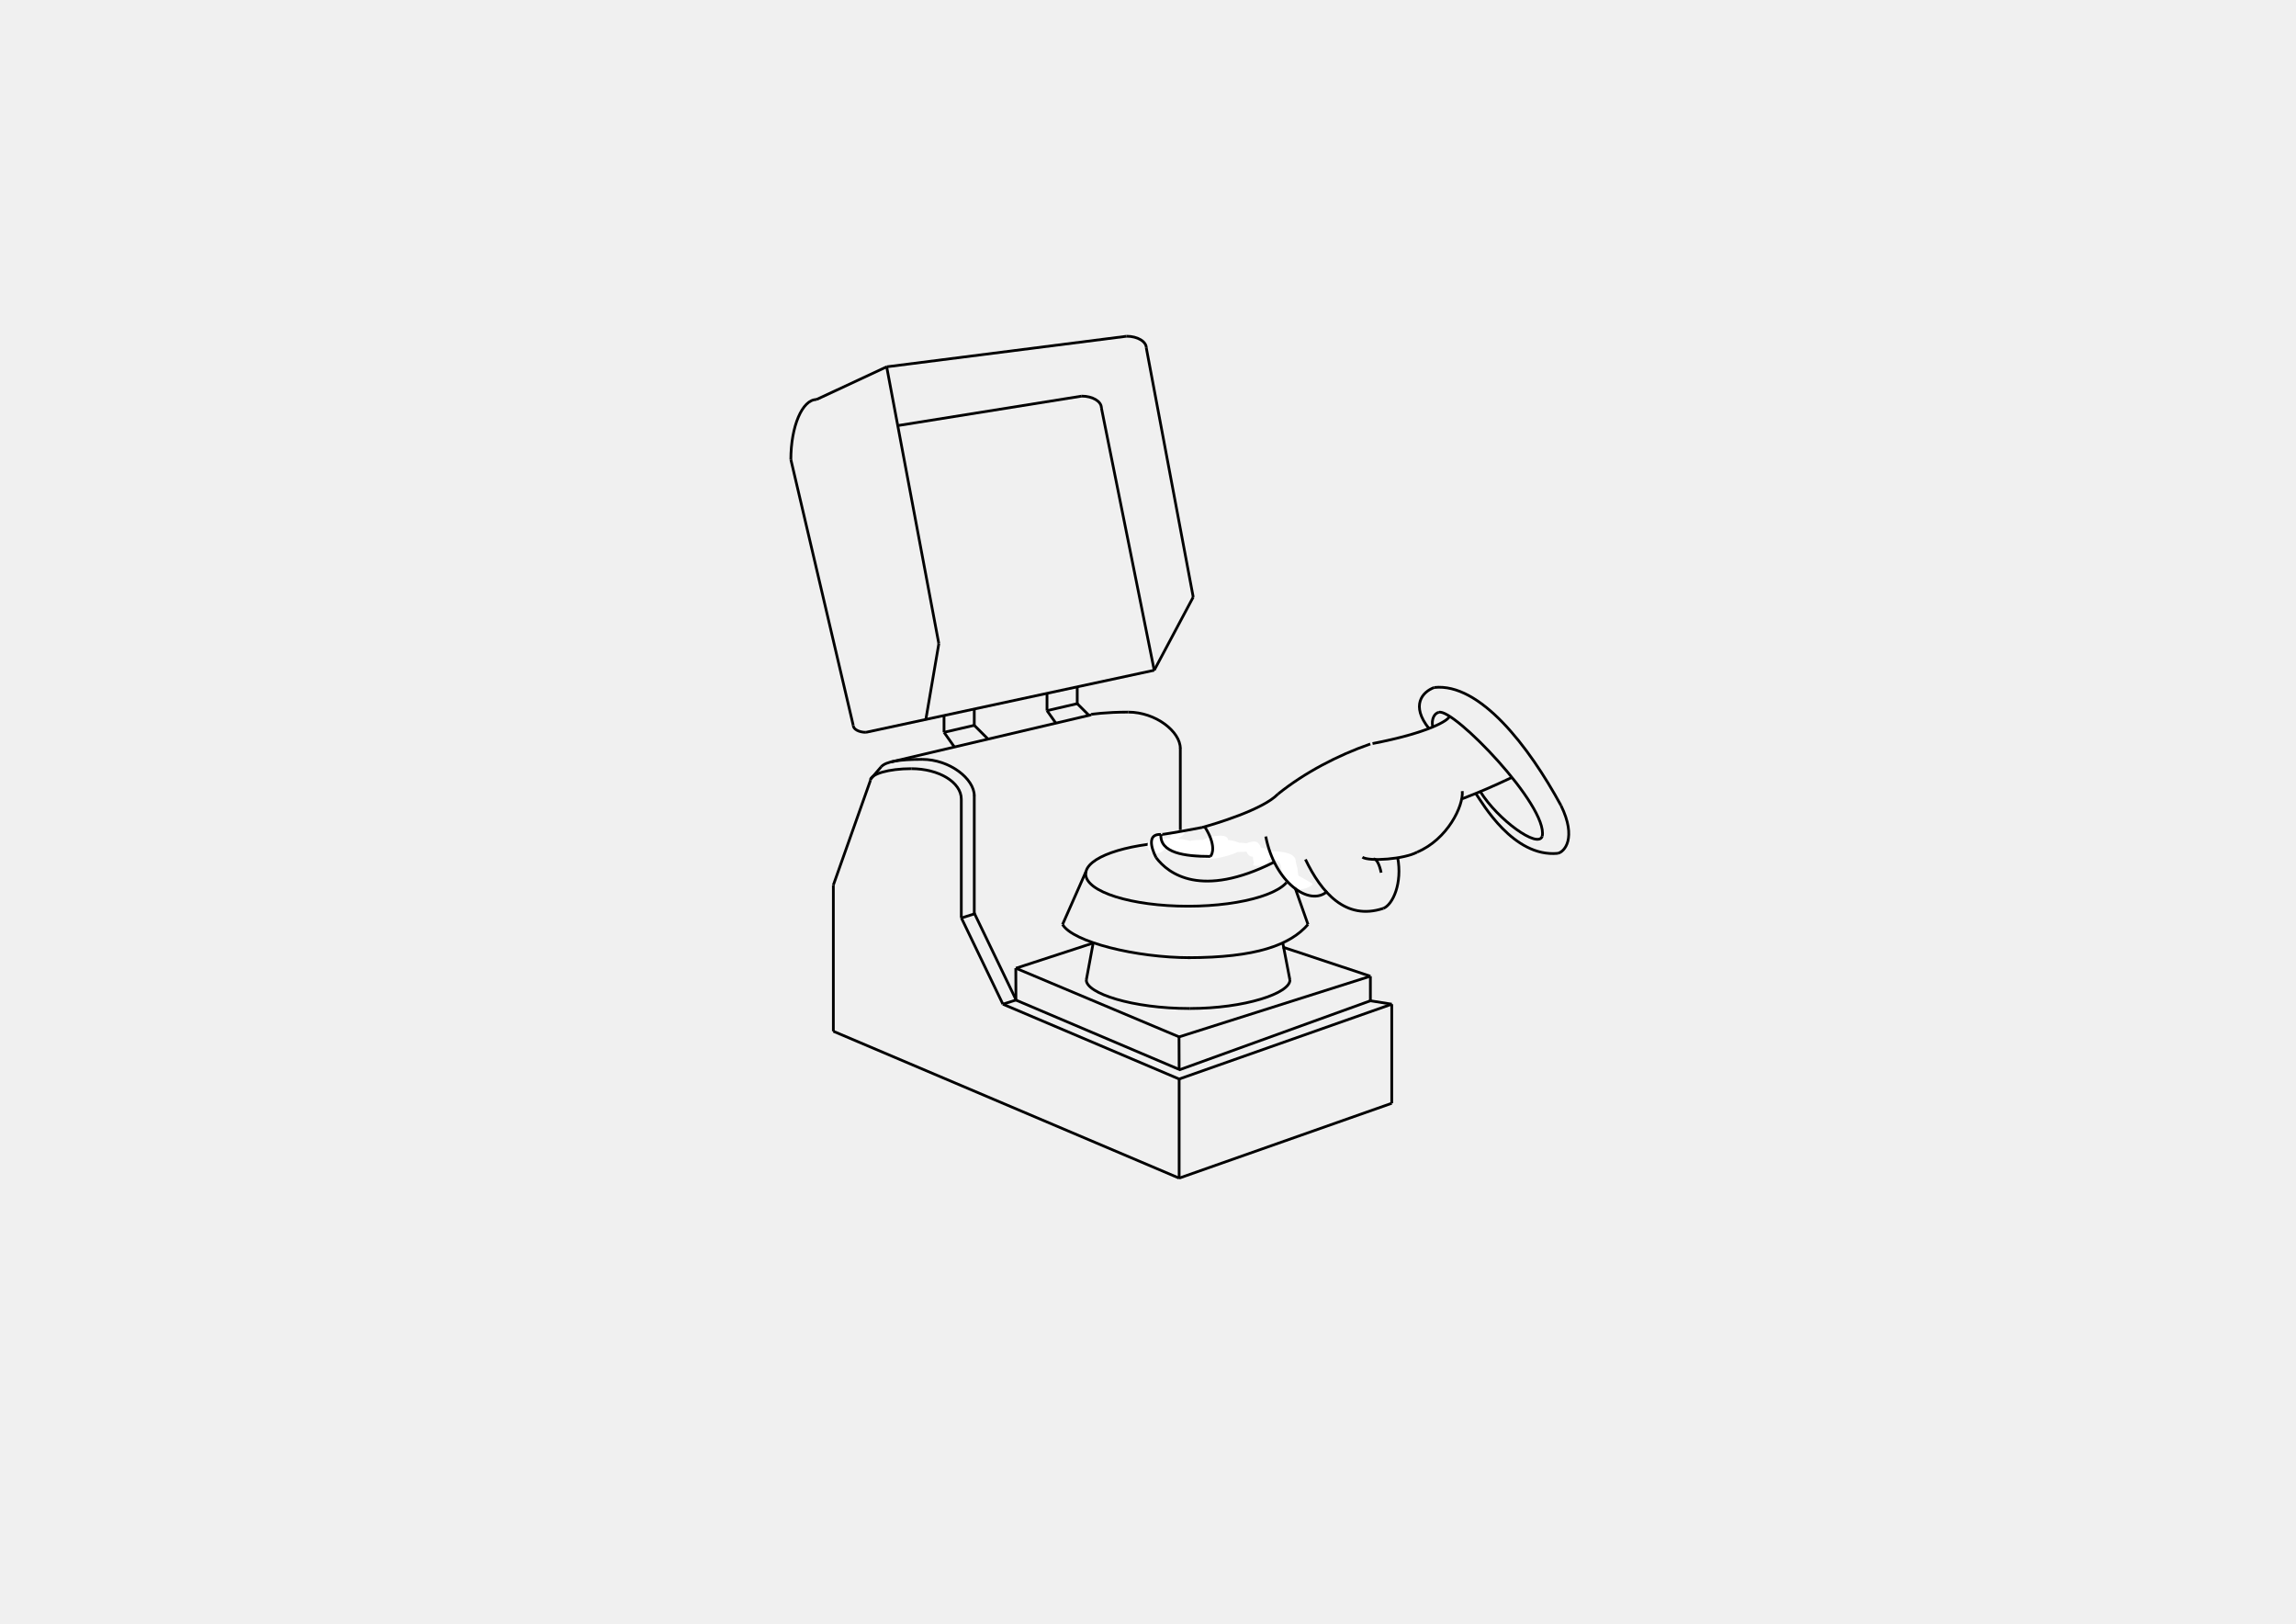
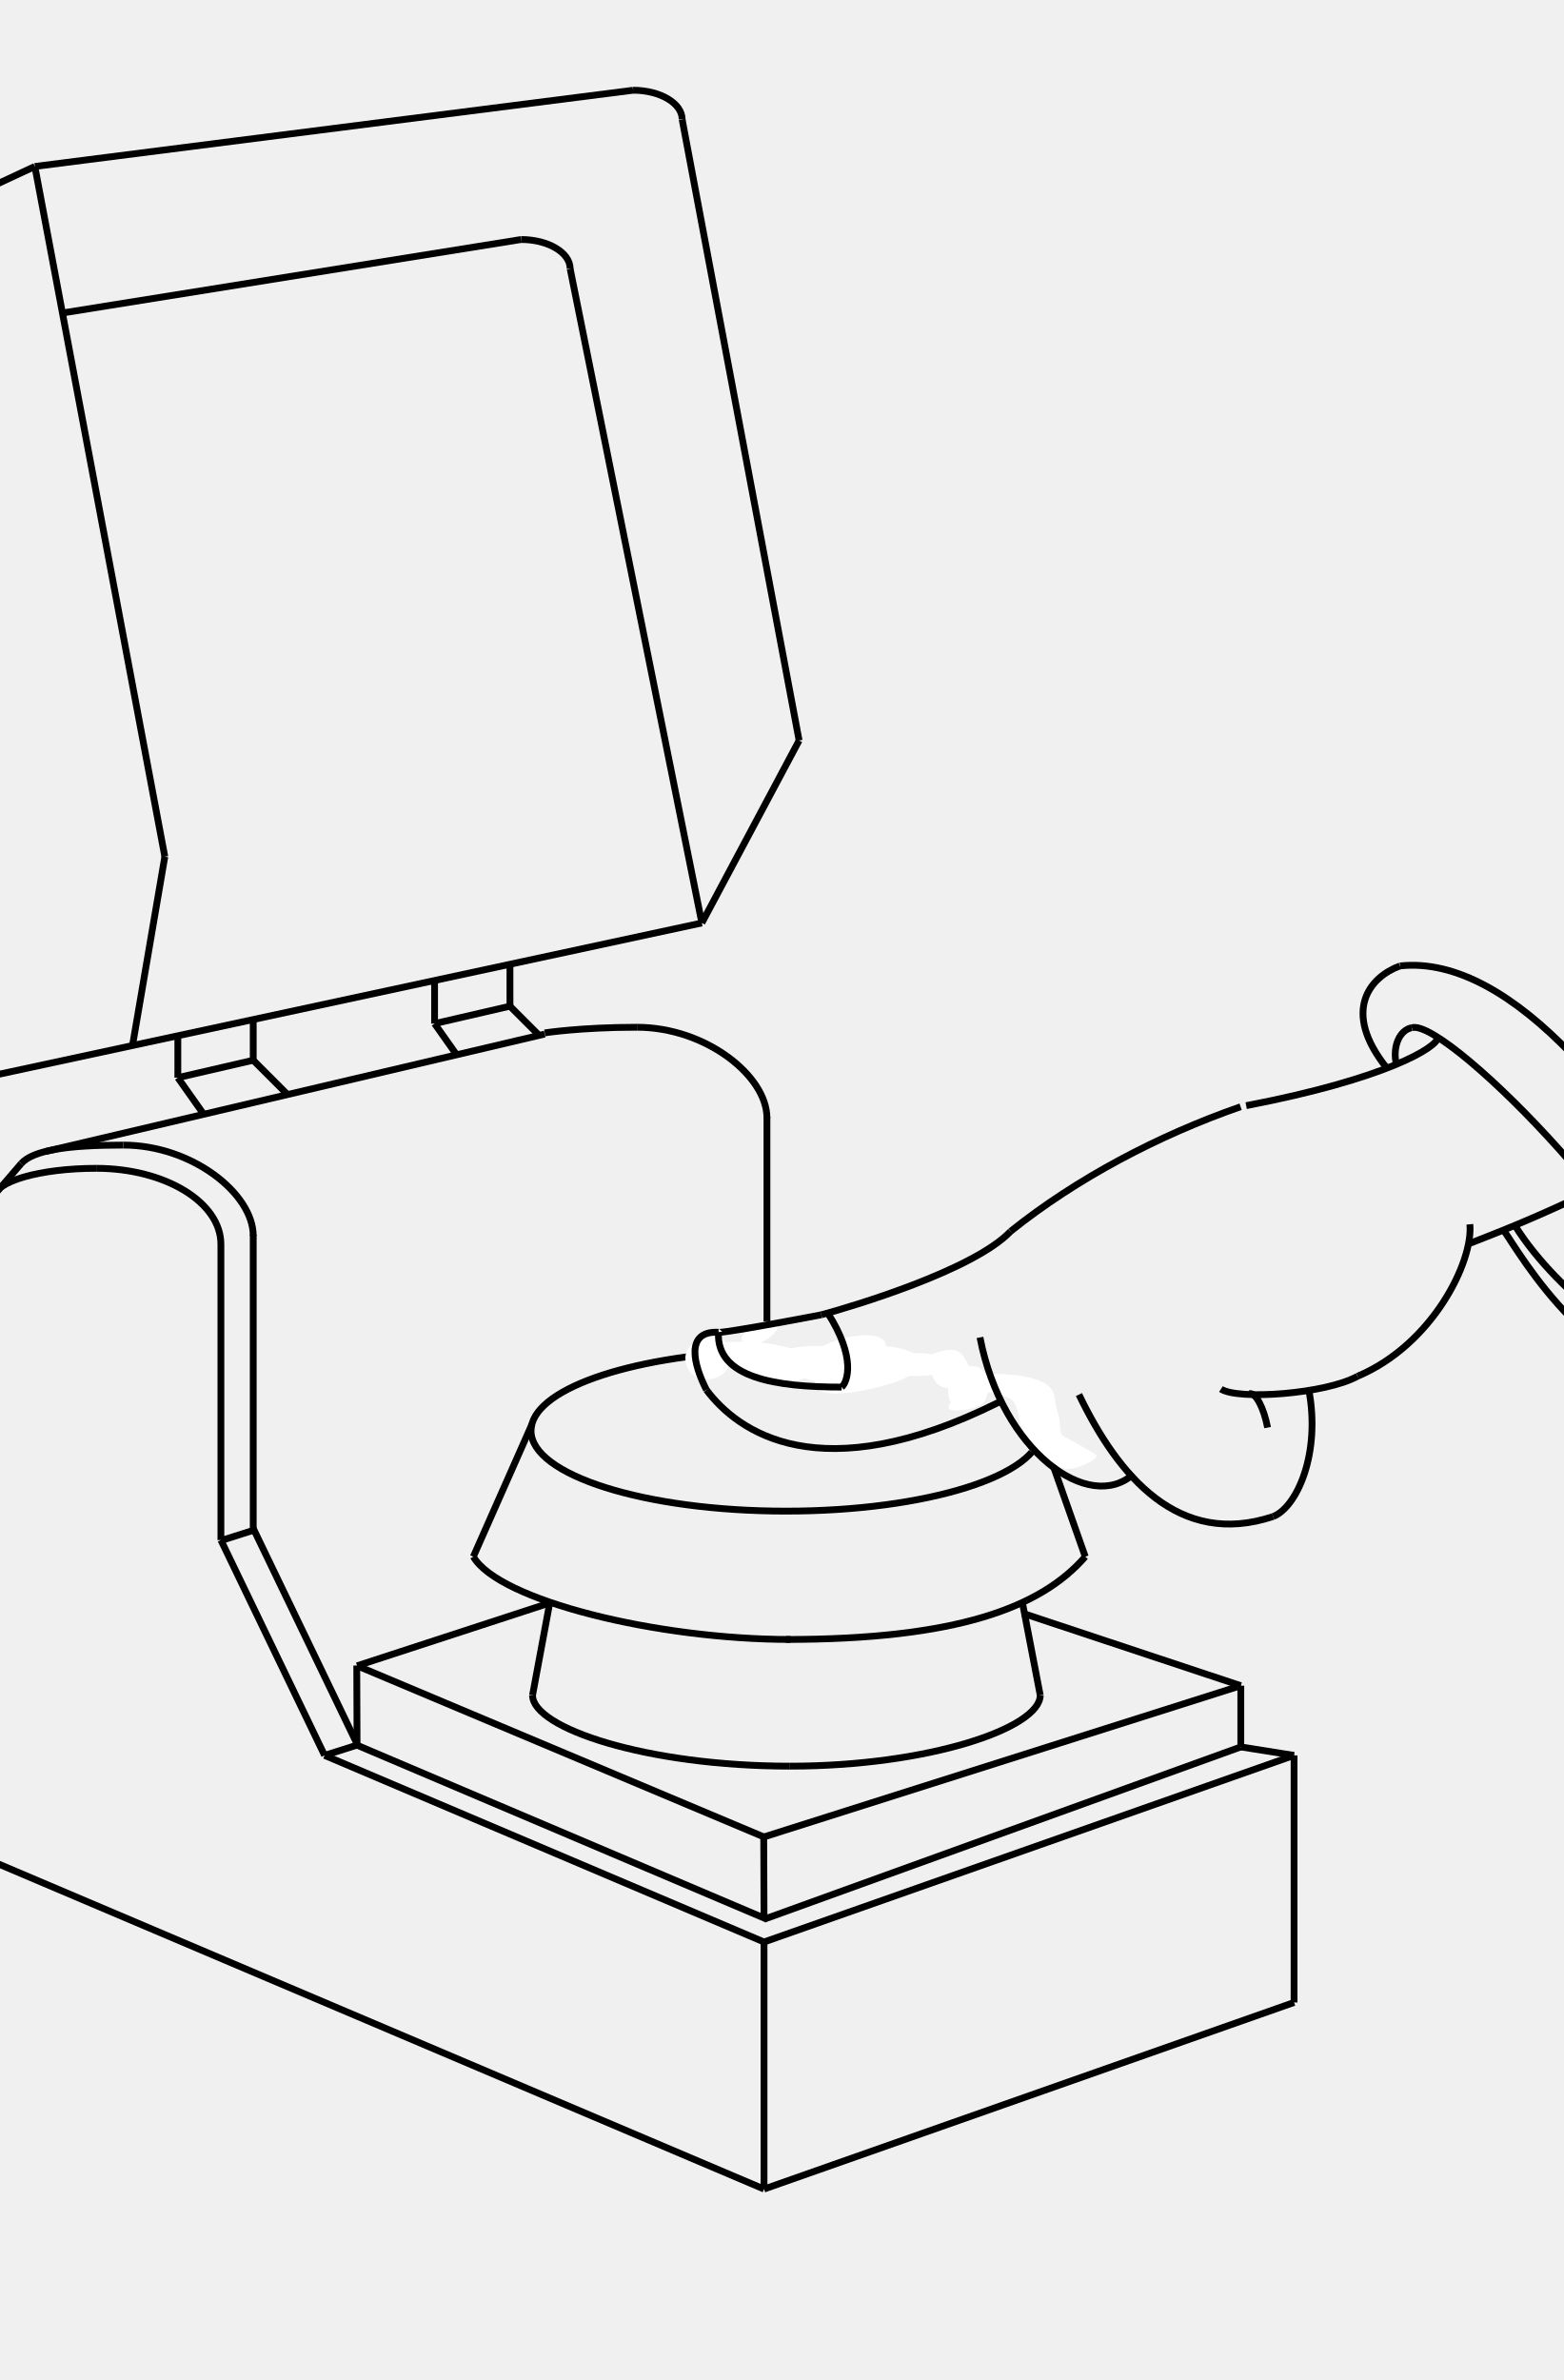
- <svg xmlns="http://www.w3.org/2000/svg" version="1.1" id="Capa_1" x="0px" y="0px" width="841.89px" height="595.28px" viewBox="0 0 841.89 595.28" enable-background="new 0 0 841.89 595.28" xml:space="preserve">
-   <g>
-     <line fill="none" stroke="#000000" stroke-miterlimit="10" x1="1129.85" y1="284.888" x2="1148.967" y2="386.388" />
-     <line fill="none" stroke="#000000" stroke-miterlimit="10" x1="1148.967" y1="386.388" x2="1144.213" y2="414.161" />
-     <line fill="none" stroke="#000000" stroke-miterlimit="10" x1="1227.947" y1="396.138" x2="1122.25" y2="418.888" />
-     <line fill="none" stroke="#000000" stroke-miterlimit="10" x1="1117.582" y1="416.325" x2="1094.713" y2="318.888" />
-     <line fill="none" stroke="#000000" stroke-miterlimit="10" x1="1129.85" y1="284.888" x2="1104.088" y2="296.888" />
-     <path fill="none" stroke="#000000" stroke-miterlimit="10" d="M1094.713,318.888c0-12.16,4.193-22,9.375-22" />
-     <line fill="none" stroke="#000000" stroke-miterlimit="10" x1="1129.85" y1="284.888" x2="1217.83" y2="273.68" />
-     <line fill="none" stroke="#000000" stroke-miterlimit="10" x1="1225.049" y1="277.973" x2="1242.252" y2="369.304" />
-     <line fill="none" stroke="#000000" stroke-miterlimit="10" x1="1242.252" y1="369.304" x2="1227.947" y2="396.138" />
-     <line fill="none" stroke="#000000" stroke-miterlimit="10" x1="1208.576" y1="299.924" x2="1227.947" y2="396.138" />
-     <path fill="none" stroke="#000000" stroke-miterlimit="10" d="M1228.409,294.388" />
-     <path fill="none" stroke="#000000" stroke-miterlimit="10" d="M1134.213,306.388" />
-     <path fill="none" stroke="#000000" stroke-miterlimit="10" d="M1225.049,277.973c0-2.373-3.229-4.293-7.219-4.293" />
-     <ellipse fill="none" stroke="#000000" stroke-miterlimit="10" cx="1240.222" cy="449.578" rx="37.491" ry="11.81" />
-     <line fill="none" stroke="#000000" stroke-miterlimit="10" x1="1194.244" y1="468.085" x2="1202.871" y2="448.596" />
-     <line fill="none" stroke="#000000" stroke-miterlimit="10" x1="1277.713" y1="449.578" x2="1284.241" y2="468.085" />
-     <line fill="none" stroke="#000000" stroke-miterlimit="10" x1="1214.768" y1="477.614" x2="1214.768" y2="484.644" />
-     <line fill="none" stroke="#000000" stroke-miterlimit="10" x1="1266.055" y1="477.823" x2="1266.055" y2="486.138" />
-     <path fill="none" stroke="#000000" stroke-miterlimit="10" d="M1194.244,468.085c3.735,6.436,26.985,12.176,46.662,12.176" />
-     <path fill="none" stroke="#000000" stroke-miterlimit="10" d="M1284.241,468.085c-6.528,7.521-18.981,12.176-44.019,12.176" />
-     <path fill="none" stroke="#000000" stroke-miterlimit="10" d="M1207.713,484.644c0,6.354,15.224,10.244,33.193,10.244" />
-     <path fill="none" stroke="#000000" stroke-miterlimit="10" d="M1272.463,484.644c0,7.661-13.736,10.244-31.557,10.244" />
-     <path fill="none" stroke="#000000" stroke-miterlimit="10" d="M1207.713,484.644c0-0.556,3.154-3.089,7.055-3.089" />
-     <path fill="none" stroke="#000000" stroke-miterlimit="10" d="M1272.463,484.644c0-0.556-2.867-2.089-6.408-2.089" />
-     <line fill="none" stroke="#000000" stroke-miterlimit="10" x1="1207.713" y1="484.644" x2="1203.045" y2="509.708" />
-     <line fill="none" stroke="#000000" stroke-miterlimit="10" x1="1272.463" y1="484.644" x2="1277.713" y2="509.708" />
-     <path fill="none" stroke="#000000" stroke-miterlimit="10" d="M1208.576,299.924c0-2.373-3.229-4.293-7.22-4.293" />
-     <line fill="none" stroke="#000000" stroke-miterlimit="10" x1="1134.213" y1="306.388" x2="1201.356" y2="295.631" />
-     <path fill="none" stroke="#000000" stroke-miterlimit="10" d="M1203.045,509.708c0,4.836,16.761,10.43,37.861,10.43" />
-     <path fill="none" stroke="#000000" stroke-miterlimit="10" d="M1277.713,509.708c0,4.836-16.463,10.43-36.807,10.43" />
-     <line fill="none" stroke="#000000" stroke-miterlimit="10" x1="1237.046" y1="530.555" x2="1307.213" y2="508.306" />
-     <line fill="none" stroke="#000000" stroke-miterlimit="10" x1="1237.092" y1="542.653" x2="1307.213" y2="517.311" />
-     <line fill="none" stroke="#000000" stroke-miterlimit="10" x1="1237.092" y1="545.998" x2="1315.046" y2="518.555" />
-     <line fill="none" stroke="#000000" stroke-miterlimit="10" x1="1275.088" y1="497.639" x2="1307.213" y2="508.306" />
-     <line fill="none" stroke="#000000" stroke-miterlimit="10" x1="1307.213" y1="508.306" x2="1307.213" y2="517.311" />
-     <line fill="none" stroke="#000000" stroke-miterlimit="10" x1="1307.213" y1="517.311" x2="1315.046" y2="518.555" />
-     <line fill="none" stroke="#000000" stroke-miterlimit="10" x1="1315.046" y1="518.555" x2="1315.046" y2="554.888" />
-     <line fill="none" stroke="#000000" stroke-miterlimit="10" x1="1237.092" y1="582.331" x2="1315.046" y2="554.888" />
-     <line fill="none" stroke="#000000" stroke-miterlimit="10" x1="1237.092" y1="545.998" x2="1237.092" y2="582.331" />
-     <line fill="none" stroke="#000000" stroke-miterlimit="10" x1="1237.092" y1="545.998" x2="1172.463" y2="518.555" />
-     <line fill="none" stroke="#000000" stroke-miterlimit="10" x1="1237.519" y1="542.653" x2="1177.217" y2="517.047" />
-     <line fill="none" stroke="#000000" stroke-miterlimit="10" x1="1237.092" y1="542.653" x2="1237.046" y2="530.555" />
-     <line fill="none" stroke="#000000" stroke-miterlimit="10" x1="1237.092" y1="530.555" x2="1177.239" y2="505.379" />
-     <line fill="none" stroke="#000000" stroke-miterlimit="10" x1="1172.463" y1="518.555" x2="1157.213" y2="486.888" />
-     <line fill="none" stroke="#000000" stroke-miterlimit="10" x1="1157.213" y1="486.888" x2="1157.213" y2="443.388" />
-     <line fill="none" stroke="#000000" stroke-miterlimit="10" x1="1172.463" y1="518.555" x2="1177.217" y2="517.047" />
-     <line fill="none" stroke="#000000" stroke-miterlimit="10" x1="1177.217" y1="516.833" x2="1161.967" y2="485.166" />
-     <line fill="none" stroke="#000000" stroke-miterlimit="10" x1="1157.213" y1="486.968" x2="1161.967" y2="485.46" />
-     <line fill="none" stroke="#000000" stroke-miterlimit="10" x1="1161.967" y1="485.46" x2="1161.967" y2="441.96" />
-     <line fill="none" stroke="#000000" stroke-miterlimit="10" x1="1237.092" y1="582.331" x2="1110.295" y2="528.49" />
-     <line fill="none" stroke="#000000" stroke-miterlimit="10" x1="1110.295" y1="474.888" x2="1110.295" y2="528.49" />
-     <line fill="none" stroke="#000000" stroke-miterlimit="10" x1="1110.295" y1="474.888" x2="1123.879" y2="436.555" />
-     <path fill="none" stroke="#000000" stroke-miterlimit="10" d="M1123.879,436.555c0-2.396,6.709-4.334,15-4.334" />
-     <path fill="none" stroke="#000000" stroke-miterlimit="10" d="M1157.213,443.388c0-6.173-8.2-11.167-18.334-11.167" />
-     <path fill="none" stroke="#000000" stroke-miterlimit="10" d="M1161.967,442.139c0-6.173-8.984-13.334-19.117-13.334" />
-     <path fill="none" stroke="#000000" stroke-miterlimit="10" d="M1127.85,431.513c1.738-1.938,6.709-2.708,15-2.708" />
-     <line fill="none" stroke="#000000" stroke-miterlimit="10" x1="1123.879" y1="436.138" x2="1127.85" y2="431.513" />
-     <line fill="none" stroke="#000000" stroke-miterlimit="10" x1="1237.519" y1="437.769" x2="1237.519" y2="424.632" />
-     <line fill="none" stroke="#000000" stroke-miterlimit="10" x1="1177.239" y1="505.379" x2="1205.572" y2="496.138" />
-     <line fill="none" stroke="#000000" stroke-miterlimit="10" x1="1177.239" y1="517.437" x2="1177.193" y2="505.338" />
-     <path fill="none" stroke="#000000" stroke-miterlimit="10" d="M1237.519,424.811c0-6.173-8.983-13.334-19.117-13.334" />
-     <path fill="none" stroke="#000000" stroke-miterlimit="10" d="M1204.838,412.305c0,0,5.272-0.828,13.563-0.828" />
-     <line fill="none" stroke="#000000" stroke-miterlimit="10" x1="1131.379" y1="429.755" x2="1204.838" y2="412.477" />
-     <line fill="none" stroke="#000000" stroke-miterlimit="10" x1="1150.879" y1="412.477" x2="1150.879" y2="418.888" />
-     <line fill="none" stroke="#000000" stroke-miterlimit="10" x1="1150.879" y1="418.888" x2="1154.686" y2="424.272" />
-     <line fill="none" stroke="#000000" stroke-miterlimit="10" x1="1150.879" y1="418.888" x2="1161.967" y2="416.325" />
-     <line fill="none" stroke="#000000" stroke-miterlimit="10" x1="1161.967" y1="416.325" x2="1161.967" y2="410.138" />
-     <line fill="none" stroke="#000000" stroke-miterlimit="10" x1="1161.967" y1="416.325" x2="1167.047" y2="421.406" />
-     <line fill="none" stroke="#000000" stroke-miterlimit="10" x1="1188.639" y1="404.528" x2="1188.639" y2="410.94" />
-     <line fill="none" stroke="#000000" stroke-miterlimit="10" x1="1188.639" y1="410.94" x2="1191.979" y2="415.667" />
-     <line fill="none" stroke="#000000" stroke-miterlimit="10" x1="1188.639" y1="410.94" x2="1199.725" y2="408.378" />
-     <line fill="none" stroke="#000000" stroke-miterlimit="10" x1="1199.725" y1="408.378" x2="1199.725" y2="402.189" />
-     <line fill="none" stroke="#000000" stroke-miterlimit="10" x1="1199.725" y1="408.378" x2="1204.018" y2="412.669" />
-     <path fill="none" stroke="#000000" stroke-miterlimit="10" d="M1117.582,416.325c0,1.416,2.088,2.563,4.668,2.563" />
-     <path fill="none" stroke="#000000" stroke-miterlimit="10" d="M1214.768,484.303c1.867,3.218,14.732,6.085,24.57,6.085" />
-     <path fill="none" stroke="#000000" stroke-miterlimit="10" d="M1266.055,486.138c-4.146,1.88-10.816,4.25-26.717,4.25" />
-   </g>
+ <svg xmlns="http://www.w3.org/2000/svg" version="1.1" id="Capa_1" x="0px" y="0px" viewBox="320 110 230 350" enable-background="new 320 110 230 350" xml:space="preserve">
  <g>
    <line fill="none" stroke="#000000" stroke-miterlimit="10" x1="-195.271" y1="378.202" x2="-125.105" y2="355.954" />
    <line fill="none" stroke="#000000" stroke-miterlimit="10" x1="-195.226" y1="390.302" x2="-125.105" y2="364.958" />
    <line fill="none" stroke="#000000" stroke-miterlimit="10" x1="-195.226" y1="393.646" x2="-117.271" y2="366.202" />
    <line fill="none" stroke="#000000" stroke-miterlimit="10" x1="-157.88" y1="345.903" x2="-125.105" y2="355.954" />
    <line fill="none" stroke="#000000" stroke-miterlimit="10" x1="-125.105" y1="355.954" x2="-125.105" y2="364.958" />
    <line fill="none" stroke="#000000" stroke-miterlimit="10" x1="-125.105" y1="364.958" x2="-117.271" y2="366.202" />
    <line fill="none" stroke="#000000" stroke-miterlimit="10" x1="-117.271" y1="366.202" x2="-117.271" y2="402.536" />
    <line fill="none" stroke="#000000" stroke-miterlimit="10" x1="-195.226" y1="429.979" x2="-117.271" y2="402.536" />
    <line fill="none" stroke="#000000" stroke-miterlimit="10" x1="-195.226" y1="393.646" x2="-195.226" y2="429.979" />
    <line fill="none" stroke="#000000" stroke-miterlimit="10" x1="-195.226" y1="393.646" x2="-259.854" y2="366.202" />
    <line fill="none" stroke="#000000" stroke-miterlimit="10" x1="-194.798" y1="390.302" x2="-255.101" y2="364.694" />
    <line fill="none" stroke="#000000" stroke-miterlimit="10" x1="-195.226" y1="390.302" x2="-195.271" y2="378.202" />
    <line fill="none" stroke="#000000" stroke-miterlimit="10" x1="-195.226" y1="378.202" x2="-255.078" y2="353.026" />
    <line fill="none" stroke="#000000" stroke-miterlimit="10" x1="-259.854" y1="366.202" x2="-275.104" y2="334.535" />
    <line fill="none" stroke="#000000" stroke-miterlimit="10" x1="-275.104" y1="334.535" x2="-275.104" y2="291.036" />
    <line fill="none" stroke="#000000" stroke-miterlimit="10" x1="-259.854" y1="366.202" x2="-255.101" y2="364.694" />
    <line fill="none" stroke="#000000" stroke-miterlimit="10" x1="-255.101" y1="364.481" x2="-270.351" y2="332.814" />
    <line fill="none" stroke="#000000" stroke-miterlimit="10" x1="-275.104" y1="334.615" x2="-270.351" y2="333.107" />
    <line fill="none" stroke="#000000" stroke-miterlimit="10" x1="-270.351" y1="333.107" x2="-270.351" y2="289.608" />
    <line fill="none" stroke="#000000" stroke-miterlimit="10" x1="-195.226" y1="429.979" x2="-322.021" y2="376.138" />
    <line fill="none" stroke="#000000" stroke-miterlimit="10" x1="-322.021" y1="322.535" x2="-322.021" y2="376.138" />
    <line fill="none" stroke="#000000" stroke-miterlimit="10" x1="-322.021" y1="322.535" x2="-308.438" y2="284.203" />
    <path fill="none" stroke="#000000" stroke-miterlimit="10" d="M-308.438,284.203c0-2.396,6.709-4.334,15-4.334" />
    <path fill="none" stroke="#000000" stroke-miterlimit="10" d="M-275.104,291.036c0-6.173-8.2-11.167-18.333-11.167" />
    <path fill="none" stroke="#000000" stroke-miterlimit="10" d="M-270.351,289.787c0-6.173-8.983-13.334-19.117-13.334" />
    <path fill="none" stroke="#000000" stroke-miterlimit="10" d="M-304.468,279.161c1.738-1.938,6.709-2.708,15-2.708" />
    <line fill="none" stroke="#000000" stroke-miterlimit="10" x1="-308.438" y1="283.786" x2="-304.468" y2="279.161" />
    <line fill="none" stroke="#000000" stroke-miterlimit="10" x1="-255.078" y1="353.026" x2="-227.378" y2="344.024" />
    <line fill="none" stroke="#000000" stroke-miterlimit="10" x1="-255.078" y1="365.085" x2="-255.123" y2="352.985" />
    <line fill="none" stroke="#000000" stroke-miterlimit="10" x1="-195.271" y1="285.693" x2="-194.798" y2="272.28" />
    <path fill="none" stroke="#000000" stroke-miterlimit="10" d="M-194.798,272.458c0-6.173-8.984-13.334-19.117-13.334" />
    <path fill="none" stroke="#000000" stroke-miterlimit="10" d="M-227.48,259.953c0,0,5.273-0.828,13.564-0.828" />
    <line fill="none" stroke="#000000" stroke-miterlimit="10" x1="-300.938" y1="277.403" x2="-227.48" y2="260.125" />
    <g>
      <g>
        <path d="M-195.101,393.646c-0.002-3.156-0.004-6.313-0.006-9.47c-0.004-7.271-0.008-14.542-0.013-21.813     c-0.005-8.087-0.011-16.175-0.015-24.262c-0.004-5.605-0.008-11.211-0.011-16.815c-0.001-0.842-0.001-1.684-0.001-2.525     c0-0.161-0.25-0.162-0.25-0.002c0.002,3.157,0.004,6.313,0.006,9.471c0.004,7.271,0.008,14.541,0.013,21.813     c0.005,8.087,0.011,16.174,0.015,24.261c0.004,5.605,0.008,11.211,0.011,16.816c0.001,0.842,0.001,1.683,0.001,2.524     C-195.351,393.806-195.101,393.808-195.101,393.646L-195.101,393.646z" />
      </g>
    </g>
    <g>
      <g>
        <path d="M-197.242,318.023c-2.391-1.008-4.781-2.016-7.172-3.023c-5.898-2.486-11.795-4.973-17.693-7.458     c-7.49-3.157-14.98-6.314-22.471-9.472c-7.169-3.022-14.339-6.044-21.509-9.066c-4.936-2.081-9.872-4.161-14.808-6.242     c-1.105-0.466-2.209-0.931-3.314-1.397c-0.146-0.062-0.273,0.154-0.125,0.217c2.391,1.008,4.782,2.016,7.173,3.023     c5.897,2.486,11.795,4.972,17.692,7.458c7.49,3.157,14.98,6.314,22.47,9.473c7.17,3.021,14.34,6.044,21.51,9.066     c4.936,2.08,9.872,4.16,14.808,6.241c1.104,0.466,2.21,0.931,3.313,1.397C-197.22,318.301-197.093,318.086-197.242,318.023     L-197.242,318.023z" />
      </g>
    </g>
    <path fill="none" stroke="#000000" stroke-miterlimit="10" d="M-282.672,277.596" />
    <path fill="none" stroke="#000000" stroke-miterlimit="10" d="M-197.722,313.668" />
    <g>
      <g>
        <path d="M-120.554,288.564c-2.623-0.862-5.244-1.725-7.867-2.587c-6.349-2.088-12.697-4.175-19.047-6.263     c-7.799-2.565-15.599-5.13-23.398-7.695c-6.975-2.294-13.949-4.587-20.924-6.881c-3.874-1.274-7.748-2.548-11.621-3.822     c-0.22-0.072-0.439-0.144-0.658-0.216c-0.153-0.05-0.219,0.191-0.066,0.241c2.623,0.862,5.244,1.725,7.867,2.587     c6.349,2.088,12.697,4.175,19.047,6.263c7.799,2.565,15.599,5.13,23.398,7.695c6.975,2.294,13.949,4.587,20.924,6.881     c3.874,1.274,7.748,2.548,11.621,3.822c0.22,0.072,0.439,0.144,0.658,0.216C-120.467,288.856-120.402,288.615-120.554,288.564     L-120.554,288.564z" />
      </g>
    </g>
    <g>
      <g>
        <path d="M-119.078,289.493c0.162,0,0.164-0.25,0.002-0.25C-119.237,289.243-119.238,289.493-119.078,289.493L-119.078,289.493z" />
      </g>
    </g>
    <g>
      <g>
        <path d="M-117.146,366.203c0-3.231,0-6.462,0-9.693c0-7.366,0-14.732,0-22.099c0-8.013,0-16.024,0-24.036     c0-5.168,0-10.336,0-15.503c0-0.493,0-0.985,0-1.478c0-0.162-0.25-0.163-0.25-0.002c0,3.231,0,6.461,0,9.693     c0,7.366,0,14.733,0,22.099c0,8.013,0,16.024,0,24.037c0,5.167,0,10.335,0,15.503c0,0.492,0,0.985,0,1.478     C-117.396,366.362-117.146,366.364-117.146,366.203L-117.146,366.203z" />
      </g>
    </g>
    <g>
      <g>
        <path d="M-192.062,318.252c2.834-1.026,5.67-2.053,8.504-3.079c6.653-2.409,13.307-4.817,19.959-7.227     c7.695-2.786,15.389-5.572,23.084-8.358c5.959-2.157,11.918-4.315,17.876-6.473c1.659-0.601,3.319-1.202,4.979-1.803     c0.15-0.054,0.086-0.296-0.064-0.241c-2.836,1.026-5.67,2.053-8.505,3.079c-6.653,2.409-13.306,4.818-19.96,7.227     c-7.693,2.786-15.389,5.572-23.082,8.358c-5.959,2.157-11.918,4.315-17.877,6.473c-1.66,0.601-3.319,1.202-4.979,1.803     C-192.277,318.064-192.214,318.307-192.062,318.252L-192.062,318.252z" />
      </g>
    </g>
    <g>
      <g>
        <path d="M-117.146,293.394c-0.035-2.284-1.308-4.519-3.703-4.926c-0.157-0.027-0.225,0.214-0.066,0.241     c2.286,0.389,3.485,2.501,3.52,4.683C-117.394,293.553-117.144,293.555-117.146,293.394L-117.146,293.394z" />
      </g>
    </g>
    <path fill="none" stroke="#000000" stroke-miterlimit="10" d="M-192.513,313.668" />
    <g>
      <g>
        <path d="M-197.367,318.24c0.709,0.343,1.421,0.625,2.217,0.652c1.043,0.035,2.105-0.341,3.088-0.641     c0.153-0.047,0.09-0.289-0.064-0.241c-0.939,0.286-1.904,0.6-2.895,0.632c-0.791,0.025-1.522-0.281-2.221-0.619     C-197.386,317.953-197.511,318.169-197.367,318.24L-197.367,318.24z" />
      </g>
    </g>
    <ellipse fill="none" stroke="#000000" stroke-miterlimit="10" cx="-192.378" cy="297.465" rx="37.49" ry="11.81" />
    <line fill="none" stroke="#000000" stroke-miterlimit="10" x1="-239.041" y1="314.756" x2="-229.73" y2="296.483" />
    <line fill="none" stroke="#000000" stroke-miterlimit="10" x1="-154.888" y1="297.465" x2="-148.359" y2="315.973" />
    <line fill="none" stroke="#000000" stroke-miterlimit="10" x1="-217.833" y1="323.766" x2="-217.833" y2="332.531" />
    <line fill="none" stroke="#000000" stroke-miterlimit="10" x1="-166.546" y1="324.578" x2="-166.546" y2="334.775" />
    <path fill="none" stroke="#000000" stroke-miterlimit="10" d="M-239.041,314.756c3.736,6.436,26.986,11.52,46.662,11.52" />
    <path fill="none" stroke="#000000" stroke-miterlimit="10" d="M-217.833,332.531c0,4.832,11.008,7.66,25.455,7.66" />
    <path fill="none" stroke="#000000" stroke-miterlimit="10" d="M-148.359,315.973c-6.529,7.52-18.982,10.303-44.02,10.303" />
    <path fill="none" stroke="#000000" stroke-miterlimit="10" d="M-166.546,334.775c0,3.592-11.932,5.416-25.832,5.416" />
    <path fill="none" stroke="#000000" stroke-miterlimit="10" d="M-224.888,332.531c0,6.354,14.541,11.493,32.51,11.493" />
    <path fill="none" stroke="#000000" stroke-miterlimit="10" d="M-160.138,332.531c0,7.66-14.42,11.493-32.24,11.493" />
    <path fill="none" stroke="#000000" stroke-miterlimit="10" d="M-224.888,332.531c0-0.557,3.156-3.09,7.055-3.09" />
    <path fill="none" stroke="#000000" stroke-miterlimit="10" d="M-160.138,332.531c0-0.557-2.865-2.09-6.408-2.09" />
    <line fill="none" stroke="#000000" stroke-miterlimit="10" x1="-224.888" y1="332.531" x2="-229.847" y2="357.552" />
    <line fill="none" stroke="#000000" stroke-miterlimit="10" x1="-160.138" y1="332.531" x2="-155.179" y2="357.552" />
    <path fill="none" stroke="#000000" stroke-miterlimit="10" d="M-229.847,357.552c0,4.836,16.762,10.43,37.861,10.43" />
    <path fill="none" stroke="#000000" stroke-miterlimit="10" d="M-155.179,357.552c0,4.836-16.463,10.43-36.807,10.43" />
  </g>
  <g>
    <line fill="none" stroke="#000000" stroke-miterlimit="10" x1="325.125" y1="134.479" x2="344.243" y2="235.979" />
    <line fill="none" stroke="#000000" stroke-miterlimit="10" x1="344.243" y1="235.979" x2="339.489" y2="263.751" />
    <line fill="none" stroke="#000000" stroke-miterlimit="10" x1="423.223" y1="245.729" x2="317.526" y2="268.479" />
    <line fill="none" stroke="#000000" stroke-miterlimit="10" x1="312.858" y1="265.916" x2="289.989" y2="168.479" />
    <line fill="none" stroke="#000000" stroke-miterlimit="10" x1="325.125" y1="134.479" x2="299.364" y2="146.479" />
    <path fill="none" stroke="#000000" stroke-miterlimit="10" d="M289.989,168.479c0-12.16,4.193-22,9.375-22" />
    <line fill="none" stroke="#000000" stroke-miterlimit="10" x1="325.125" y1="134.479" x2="413.106" y2="123.271" />
    <line fill="none" stroke="#000000" stroke-miterlimit="10" x1="420.325" y1="127.563" x2="437.527" y2="218.896" />
    <line fill="none" stroke="#000000" stroke-miterlimit="10" x1="437.527" y1="218.896" x2="423.223" y2="245.729" />
    <line fill="none" stroke="#000000" stroke-miterlimit="10" x1="403.852" y1="149.515" x2="423.223" y2="245.729" />
    <path fill="none" stroke="#000000" stroke-miterlimit="10" d="M423.686,143.979" />
    <path fill="none" stroke="#000000" stroke-miterlimit="10" d="M329.489,155.979" />
    <path fill="none" stroke="#000000" stroke-miterlimit="10" d="M420.325,127.563c0-2.373-3.229-4.293-7.219-4.293" />
    <g>
      <path fill="none" stroke="#000000" stroke-miterlimit="10" d="M447.891,309.26c0.133,0.068,0.266,0.138,0.377,0.249    c0.57,0.57,0.588,1.553,0,2.121c-0.191,0.186-0.406,0.35-0.637,0.484c-0.941,0.555-1.832-0.029-2.131-0.818    c-0.064-0.013-0.123-0.01-0.191-0.03c-4.164-1.308-8.555,0.518-12.646-0.714c-1.236-0.373-1.885-1.07-1.998-1.842    c-18.375,0.761-32.562,5.709-32.562,11.705c0,6.522,16.785,11.81,37.492,11.81c20.705,0,37.49-5.287,37.49-11.81    C473.084,315.25,462.553,310.863,447.891,309.26z" />
      <line fill="none" stroke="#000000" stroke-miterlimit="10" x1="389.615" y1="338.922" x2="398.242" y2="319.433" />
      <line fill="none" stroke="#000000" stroke-miterlimit="10" x1="473.084" y1="320.415" x2="479.611" y2="338.922" />
      <path fill="none" stroke="#000000" stroke-miterlimit="10" d="M389.615,338.922c3.735,6.436,26.985,12.176,46.663,12.176" />
      <path fill="none" stroke="#000000" stroke-miterlimit="10" d="M479.611,338.922c-6.527,7.521-18.98,12.176-44.018,12.176" />
    </g>
    <line fill="none" stroke="#000000" stroke-miterlimit="10" x1="400.848" y1="345.729" x2="398.321" y2="359.299" />
    <line fill="none" stroke="#000000" stroke-miterlimit="10" x1="470.363" y1="345.656" x2="472.988" y2="359.299" />
    <path fill="none" stroke="#000000" stroke-miterlimit="10" d="M403.852,149.515c0-2.373-3.229-4.293-7.22-4.293" />
    <line fill="none" stroke="#000000" stroke-miterlimit="10" x1="329.489" y1="155.979" x2="396.632" y2="145.222" />
    <path fill="none" stroke="#000000" stroke-miterlimit="10" d="M398.321,359.299c0,4.836,16.761,10.43,37.861,10.43" />
    <path fill="none" stroke="#000000" stroke-miterlimit="10" d="M472.988,359.299c0,4.836-16.463,10.43-36.807,10.43" />
    <line fill="none" stroke="#000000" stroke-miterlimit="10" x1="432.322" y1="380.146" x2="502.488" y2="357.896" />
    <line fill="none" stroke="#000000" stroke-miterlimit="10" x1="432.367" y1="392.244" x2="502.488" y2="366.901" />
    <line fill="none" stroke="#000000" stroke-miterlimit="10" x1="432.367" y1="395.589" x2="510.322" y2="368.146" />
    <line fill="none" stroke="#000000" stroke-miterlimit="10" x1="470.363" y1="347.229" x2="502.488" y2="357.896" />
    <line fill="none" stroke="#000000" stroke-miterlimit="10" x1="502.488" y1="357.896" x2="502.488" y2="366.901" />
    <line fill="none" stroke="#000000" stroke-miterlimit="10" x1="502.488" y1="366.901" x2="510.322" y2="368.146" />
    <line fill="none" stroke="#000000" stroke-miterlimit="10" x1="510.322" y1="368.146" x2="510.322" y2="404.479" />
    <line fill="none" stroke="#000000" stroke-miterlimit="10" x1="432.367" y1="431.922" x2="510.322" y2="404.479" />
    <line fill="none" stroke="#000000" stroke-miterlimit="10" x1="432.367" y1="395.589" x2="432.367" y2="431.922" />
    <line fill="none" stroke="#000000" stroke-miterlimit="10" x1="432.367" y1="395.589" x2="367.739" y2="368.146" />
    <line fill="none" stroke="#000000" stroke-miterlimit="10" x1="432.795" y1="392.244" x2="372.493" y2="366.638" />
    <line fill="none" stroke="#000000" stroke-miterlimit="10" x1="432.367" y1="392.244" x2="432.322" y2="380.146" />
    <line fill="none" stroke="#000000" stroke-miterlimit="10" x1="432.367" y1="380.146" x2="372.515" y2="354.97" />
    <line fill="none" stroke="#000000" stroke-miterlimit="10" x1="367.739" y1="368.146" x2="352.489" y2="336.479" />
    <line fill="none" stroke="#000000" stroke-miterlimit="10" x1="352.489" y1="336.479" x2="352.489" y2="292.979" />
    <line fill="none" stroke="#000000" stroke-miterlimit="10" x1="367.739" y1="368.146" x2="372.493" y2="366.638" />
    <line fill="none" stroke="#000000" stroke-miterlimit="10" x1="372.493" y1="366.424" x2="357.243" y2="334.757" />
    <line fill="none" stroke="#000000" stroke-miterlimit="10" x1="352.489" y1="336.559" x2="357.243" y2="335.051" />
    <line fill="none" stroke="#000000" stroke-miterlimit="10" x1="357.243" y1="335.051" x2="357.243" y2="291.551" />
    <line fill="none" stroke="#000000" stroke-miterlimit="10" x1="432.367" y1="431.922" x2="305.571" y2="378.081" />
    <line fill="none" stroke="#000000" stroke-miterlimit="10" x1="305.571" y1="324.479" x2="305.571" y2="378.081" />
    <line fill="none" stroke="#000000" stroke-miterlimit="10" x1="305.571" y1="324.479" x2="319.155" y2="286.146" />
    <path fill="none" stroke="#000000" stroke-miterlimit="10" d="M319.155,286.146c0-2.396,6.709-4.334,15-4.334" />
    <path fill="none" stroke="#000000" stroke-miterlimit="10" d="M352.489,292.979c0-6.173-8.2-11.167-18.334-11.167" />
    <path fill="none" stroke="#000000" stroke-miterlimit="10" d="M357.243,291.729c0-6.173-8.984-13.334-19.117-13.334" />
    <path fill="none" stroke="#000000" stroke-miterlimit="10" d="M323.125,281.104c1.738-1.938,6.709-2.708,15-2.708" />
    <line fill="none" stroke="#000000" stroke-miterlimit="10" x1="319.155" y1="285.729" x2="323.125" y2="281.104" />
    <path fill="none" stroke="#000000" stroke-miterlimit="10" d="M432.795,305.38c0-10.387,0-20.771,0-31.157" />
    <line fill="none" stroke="#000000" stroke-miterlimit="10" x1="372.515" y1="354.97" x2="400.848" y2="345.729" />
    <line fill="none" stroke="#000000" stroke-miterlimit="10" x1="372.515" y1="367.027" x2="372.469" y2="354.929" />
    <path fill="none" stroke="#000000" stroke-miterlimit="10" d="M432.795,274.401c0-6.173-8.984-13.334-19.118-13.334" />
    <path fill="none" stroke="#000000" stroke-miterlimit="10" d="M400.114,261.896c0,0,5.272-0.828,13.563-0.828" />
    <line fill="none" stroke="#000000" stroke-miterlimit="10" x1="326.655" y1="279.346" x2="400.114" y2="262.067" />
    <line fill="none" stroke="#000000" stroke-miterlimit="10" x1="346.155" y1="262.067" x2="346.155" y2="268.479" />
    <line fill="none" stroke="#000000" stroke-miterlimit="10" x1="346.155" y1="268.479" x2="349.961" y2="273.864" />
    <line fill="none" stroke="#000000" stroke-miterlimit="10" x1="346.155" y1="268.479" x2="357.243" y2="265.916" />
    <line fill="none" stroke="#000000" stroke-miterlimit="10" x1="357.243" y1="265.916" x2="357.243" y2="259.728" />
    <line fill="none" stroke="#000000" stroke-miterlimit="10" x1="357.243" y1="265.916" x2="362.323" y2="270.997" />
    <line fill="none" stroke="#000000" stroke-miterlimit="10" x1="383.915" y1="254.12" x2="383.915" y2="260.53" />
    <line fill="none" stroke="#000000" stroke-miterlimit="10" x1="383.915" y1="260.53" x2="387.255" y2="265.258" />
    <line fill="none" stroke="#000000" stroke-miterlimit="10" x1="383.915" y1="260.53" x2="395" y2="257.968" />
    <line fill="none" stroke="#000000" stroke-miterlimit="10" x1="395" y1="257.968" x2="395" y2="251.78" />
    <line fill="none" stroke="#000000" stroke-miterlimit="10" x1="395" y1="257.968" x2="399.293" y2="262.261" />
    <path fill="none" stroke="#000000" stroke-miterlimit="10" d="M312.858,265.916c0,1.417,2.088,2.563,4.668,2.563" />
    <g>
      <g>
        <path fill="#FFFFFF" d="M439.916,310.554c3.557,0,7.111,0,10.668,0c0.412,0,2.203-0.803,1.248-0.803c-3.557,0-7.111,0-10.668,0     C440.752,309.751,438.961,310.554,439.916,310.554L439.916,310.554z" />
      </g>
    </g>
    <g>
      <g>
        <path fill="#FFFFFF" d="M453.922,308.79c-4.299-1.724-11.699-1.123-13.852,3.607c-2.271,4.993,11.873,1.258,13.451,0.024     c0.871-0.681,0.67-1.421-0.422-1.577c-3-0.426-5.16,1.145-8.018,1.225c0.463,0.421,0.928,0.842,1.391,1.262     c0.691-1.125,2.164-1.203,3.283-1.48c-0.199-0.743-0.398-1.486-0.598-2.229c-1.285,0.378-2.594,0.604-3.928,0.679     c-0.871,0.398-1.156,0.071-0.859-0.984c4.416-1.809,0.428-1.137-0.797-1.227c-2.971-0.215-5.996-0.4-8.826,0.707     c-1.092,0.428-3.66,2.098-2.098,3.453c1.662,1.442,4.883,0.642,6.656-0.05c0.314-0.123,2.545-1.267,1.545-1.884     c-4.375-2.697-9.498-3.262-14.438-2.912c-1.707,0.121-5.899,2.924-2.248,2.666c3.676-0.261,8.336,0.264,11.564,2.254     c0.514-0.628,1.029-1.256,1.545-1.884c1.105-0.431,3.898,0.404,5.303,0.372c1.682-0.04,3.389-0.256,4.996-0.754     c3.422-1.06,3.805-3.656-0.168-3.697c-2.961-0.03-8.463,1.563-9.555,4.725c-1.371,3.974,10.947,1.006,11.904,0.766     c3.262-0.819,2.645-3.031-0.598-2.229c-2.723,0.673-6.135,1.28-7.715,3.853c-0.635,1.031,0.537,1.286,1.391,1.262     c2.197-0.063,4.77-1.566,6.816-1.276c-0.143-0.525-0.283-1.051-0.424-1.576c-0.766,0.6-2.109,0.546-3.041,0.679     c2.502-0.356,0.398-2.547,3.309-1.379C450.908,311.749,455.916,309.589,453.922,308.79L453.922,308.79z" />
      </g>
    </g>
    <g>
      <g>
        <path fill="#FFFFFF" d="M450.928,311.633c-0.15,0.103-0.348,0.127-0.115,0.085c0.521-0.094,1.059-0.082,1.586-0.084     c0.984-0.004,2,0.185,2.922,0.52c1.119-0.816,2.238-1.635,3.357-2.452c-0.973,0.071-1.941,0.083-2.916,0.083     c-1.186,0.002-2.83,0.465-3.645,1.385c-0.863,0.972,0.742,1.186,1.371,1.185c0.973-0.001,1.943-0.012,2.916-0.083     c1.135-0.083,2.338-0.371,3.273-1.055c0.551-0.402,0.932-1.089,0.084-1.398c-3.998-1.455-9.572-1.064-13.107,1.355     c-0.912,0.624-0.65,1.385,0.4,1.497C448.371,312.812,449.846,312.373,450.928,311.633L450.928,311.633z" />
      </g>
    </g>
    <g>
      <g>
        <path fill="#FFFFFF" d="M429.496,311.95c1.914-0.008,3.688,0.911,5.553,1.254c1.316,0.241,2.875-0.106,3.871-1.038     c0.826-0.772,0.625-1.848-0.553-2.063c-2.299-0.423-4.402-1.424-6.783-1.414c-1.254,0.006-2.875,0.389-3.605,1.527     C427.283,311.3,428.563,311.954,429.496,311.95L429.496,311.95z" />
      </g>
    </g>
    <g>
      <g>
        <path fill="#FFFFFF" d="M455.709,310.579c1.371,0.715,1.295,2.659,2.75,3.334c0.838,0.388,1.959,0.124,2.803-0.103     c0.248-0.066,2.943-0.913,2.518-1.558c-0.057-0.084-0.111-0.167-0.166-0.25c-1.506,0.611-3.014,1.224-4.52,1.835     c0.543,0.015,0.875,0.882,0.988,1.282c0.139,0.499-0.441,1.296-0.574,1.771c-0.305,1.104,5.023,0.382,5.398-0.977     c0.295-1.069,0.965-1.83,0.395-2.945c-0.494-0.963-1.654-1.308-2.646-1.334c-0.457-0.013-5.156,0.878-4.518,1.835     c0.055,0.083,0.111,0.167,0.166,0.25c1.773-0.553,3.547-1.106,5.318-1.66c-1.396-0.646-1.344-2.601-2.75-3.334     c-0.988-0.516-2.563-0.018-3.521,0.327C457.176,309.114,454.836,310.124,455.709,310.579L455.709,310.579z" />
      </g>
    </g>
    <g>
      <g>
        <path fill="#FFFFFF" d="M459.408,314.117c0.07,0.069,0.129,0.147,0.178,0.232c-0.063-0.104-0.127-0.209-0.189-0.313     c0.113,0.22,0.18,0.445,0.24,0.684c0.281,1.102,2.371,0.736,3.08,0.546c0.732-0.196,2.678-0.909,2.396-2.013     c-0.117-0.457-0.293-0.87-0.607-1.231C463.324,310.661,458.09,312.602,459.408,314.117L459.408,314.117z" />
      </g>
    </g>
    <g>
      <g>
        <path fill="#FFFFFF" d="M459.43,313.782c0.053,0.052,0.096,0.11,0.131,0.175c-0.07-0.132-0.141-0.265-0.211-0.396     c0.082,0.179,0.113,0.351,0.127,0.545c-0.004-0.149-0.01-0.299-0.016-0.448c0.023,0.945-0.148,1.814,0.469,2.625     c0.777,1.018,2.707,0.635,3.666,0.207c0.854-0.382,2.184-1.426,1.389-2.467c-0.051-0.06-0.096-0.124-0.129-0.195     c0.07,0.133,0.141,0.265,0.211,0.396c-0.082-0.189-0.113-0.373-0.129-0.578c0.006,0.149,0.01,0.299,0.016,0.449     c-0.021-0.905,0.178-1.82-0.469-2.572c-0.846-0.982-2.648-0.66-3.666-0.207C460.023,311.671,458.57,312.782,459.43,313.782     L459.43,313.782z" />
      </g>
    </g>
    <g>
      <g>
        <path fill="#FFFFFF" d="M461.643,314.522c2.146,0.011,4.209,0.15,6.254,0.858c2.213,0.766,1.563,2.885,2.4,4.595     c0.691,1.41-0.451,1.964,0.896,3.137c1.266,1.101,3.35,1.852,4.82,2.726c1.443,0.858,6.117-1.37,5.137-1.953     c-1.617-0.96-3.166-1.832-4.82-2.726c-0.555-0.3-0.402-2.082-0.557-2.651c-0.301-1.103-0.564-1.965-0.703-3.13     c-0.432-3.617-8.807-3.333-11.133-3.346C462.289,312.023,457.979,314.502,461.643,314.522L461.643,314.522z" />
      </g>
    </g>
    <g>
      <g>
        <path fill="#FFFFFF" d="M423.699,306.675c-1.395,0.316-2.948,1.523-2.901,3.097c0.04,1.325,0.755,2.501,2.083,2.906     c1.328,0.406,2.951,0.049,3.871-1.037c0.803-0.946,0.529-2.3-0.717-2.681c-0.221-0.072-0.129-0.02,0.27,0.16     c-0.174-0.124-0.115-0.057,0.178,0.201c-0.092-0.088-0.16-0.201-0.223-0.313c0.078,0.16,0.156,0.318,0.232,0.479     c-0.102-0.211-0.158-0.421-0.18-0.653c0.012,0.177,0.023,0.354,0.037,0.53c-0.008-0.248,0.148-0.667-0.08-0.008     c0.098-0.206,0.031-0.111-0.201,0.282c-0.119,0.11-0.238,0.221-0.357,0.331c-1.143,0.445-1.475,0.61-0.996,0.494     c1.092-0.247,2.58-1.325,2.23-2.629C426.58,306.474,424.791,306.427,423.699,306.675L423.699,306.675z" />
      </g>
    </g>
    <g>
      <g>
        <path fill="#FFFFFF" d="M430.678,307.675c2.227,0,5.766-3.377,2.059-3.377C430.512,304.298,426.973,307.675,430.678,307.675     L430.678,307.675z" />
      </g>
    </g>
    <g>
      <path fill="none" stroke="#000000" stroke-miterlimit="10" d="M531.506,262.512c-0.086,1.544-7.77,6.157-28.229,10.086" />
      <path fill="none" stroke="#000000" stroke-miterlimit="10" d="M468.639,291.073c9.709-7.776,21.725-14.111,33.82-18.318" />
      <path fill="none" stroke="#000000" stroke-miterlimit="10" d="M425.668,305.917c0.035,0.181,6.797-0.967,15.121-2.564" />
      <path fill="none" stroke="#000000" stroke-miterlimit="10" d="M440.789,303.353c4.357-1.176,22.344-6.497,27.85-12.279" />
      <path fill="none" stroke="#000000" stroke-miterlimit="10" d="M423.902,314.401c-1.898-3.708-3.201-8.719,1.766-8.484" />
      <path fill="none" stroke="#000000" stroke-miterlimit="10" d="M423.902,314.401c4.563,6.082,16.619,14.98,43.064,1.782" />
      <path fill="none" stroke="#000000" stroke-miterlimit="10" d="M464.127,306.678c3.205,16.694,16.068,26.02,22.613,20.058" />
      <path fill="none" stroke="#000000" stroke-miterlimit="10" d="M478.682,315.083c5.789,12.042,14.682,22.554,28.561,17.936" />
      <path fill="none" stroke="#000000" stroke-miterlimit="10" d="M512.48,314.336c1.809,9.424-1.764,17.337-5.238,18.683" />
      <path fill="none" stroke="#000000" stroke-miterlimit="10" d="M499.568,314.27c2.525,1.663,15.41,0.717,20.09-1.879" />
      <path fill="none" stroke="#000000" stroke-miterlimit="10" d="M536.178,290.041c0.514,5.438-5.451,17.679-16.52,22.35" />
      <path fill="none" stroke="#000000" stroke-miterlimit="10" d="M536.184,292.84c7.189-2.78,10.828-4.37,18.186-7.819" />
      <path fill="none" stroke="#000000" stroke-miterlimit="10" d="M506.428,319.938c-0.563-2.933-1.752-5.165-2.656-4.991" />
      <path fill="none" stroke="#000000" stroke-miterlimit="10" d="M525.314,266.288c-0.48-2.51,0.557-4.816,2.32-5.154" />
      <path fill="none" stroke="#000000" stroke-miterlimit="10" d="M542.799,290.217c6.389,10.294,21.199,21.084,22.707,16.34" />
      <path fill="none" stroke="#000000" stroke-miterlimit="10" d="M565.506,306.557c2.193-11.113-32.564-46.951-37.871-45.423" />
      <path fill="none" stroke="#000000" stroke-miterlimit="10" d="M523.969,267.082c-6.734-8.406-2.479-13.424,1.922-15.032" />
      <path fill="none" stroke="#000000" stroke-miterlimit="10" d="M572.385,295.317c-11.809-21.723-29.785-45.076-46.494-43.268" />
      <path fill="none" stroke="#000000" stroke-miterlimit="10" d="M541.125,290.89c2.49,3.578,13.787,23.473,30.045,21.962" />
      <path fill="none" stroke="#000000" stroke-miterlimit="10" d="M572.385,295.317c5.871,12.017,1.227,17.064-1.215,17.534" />
    </g>
    <path fill="none" stroke="#000000" stroke-miterlimit="10" d="M425.668,305.917c-0.377,6.75,8.539,8.069,18.115,8.069" />
    <path fill="none" stroke="#000000" stroke-miterlimit="10" d="M441.736,303.091c4.193,6.553,2.926,10.12,2.047,10.896" />
  </g>
</svg>
